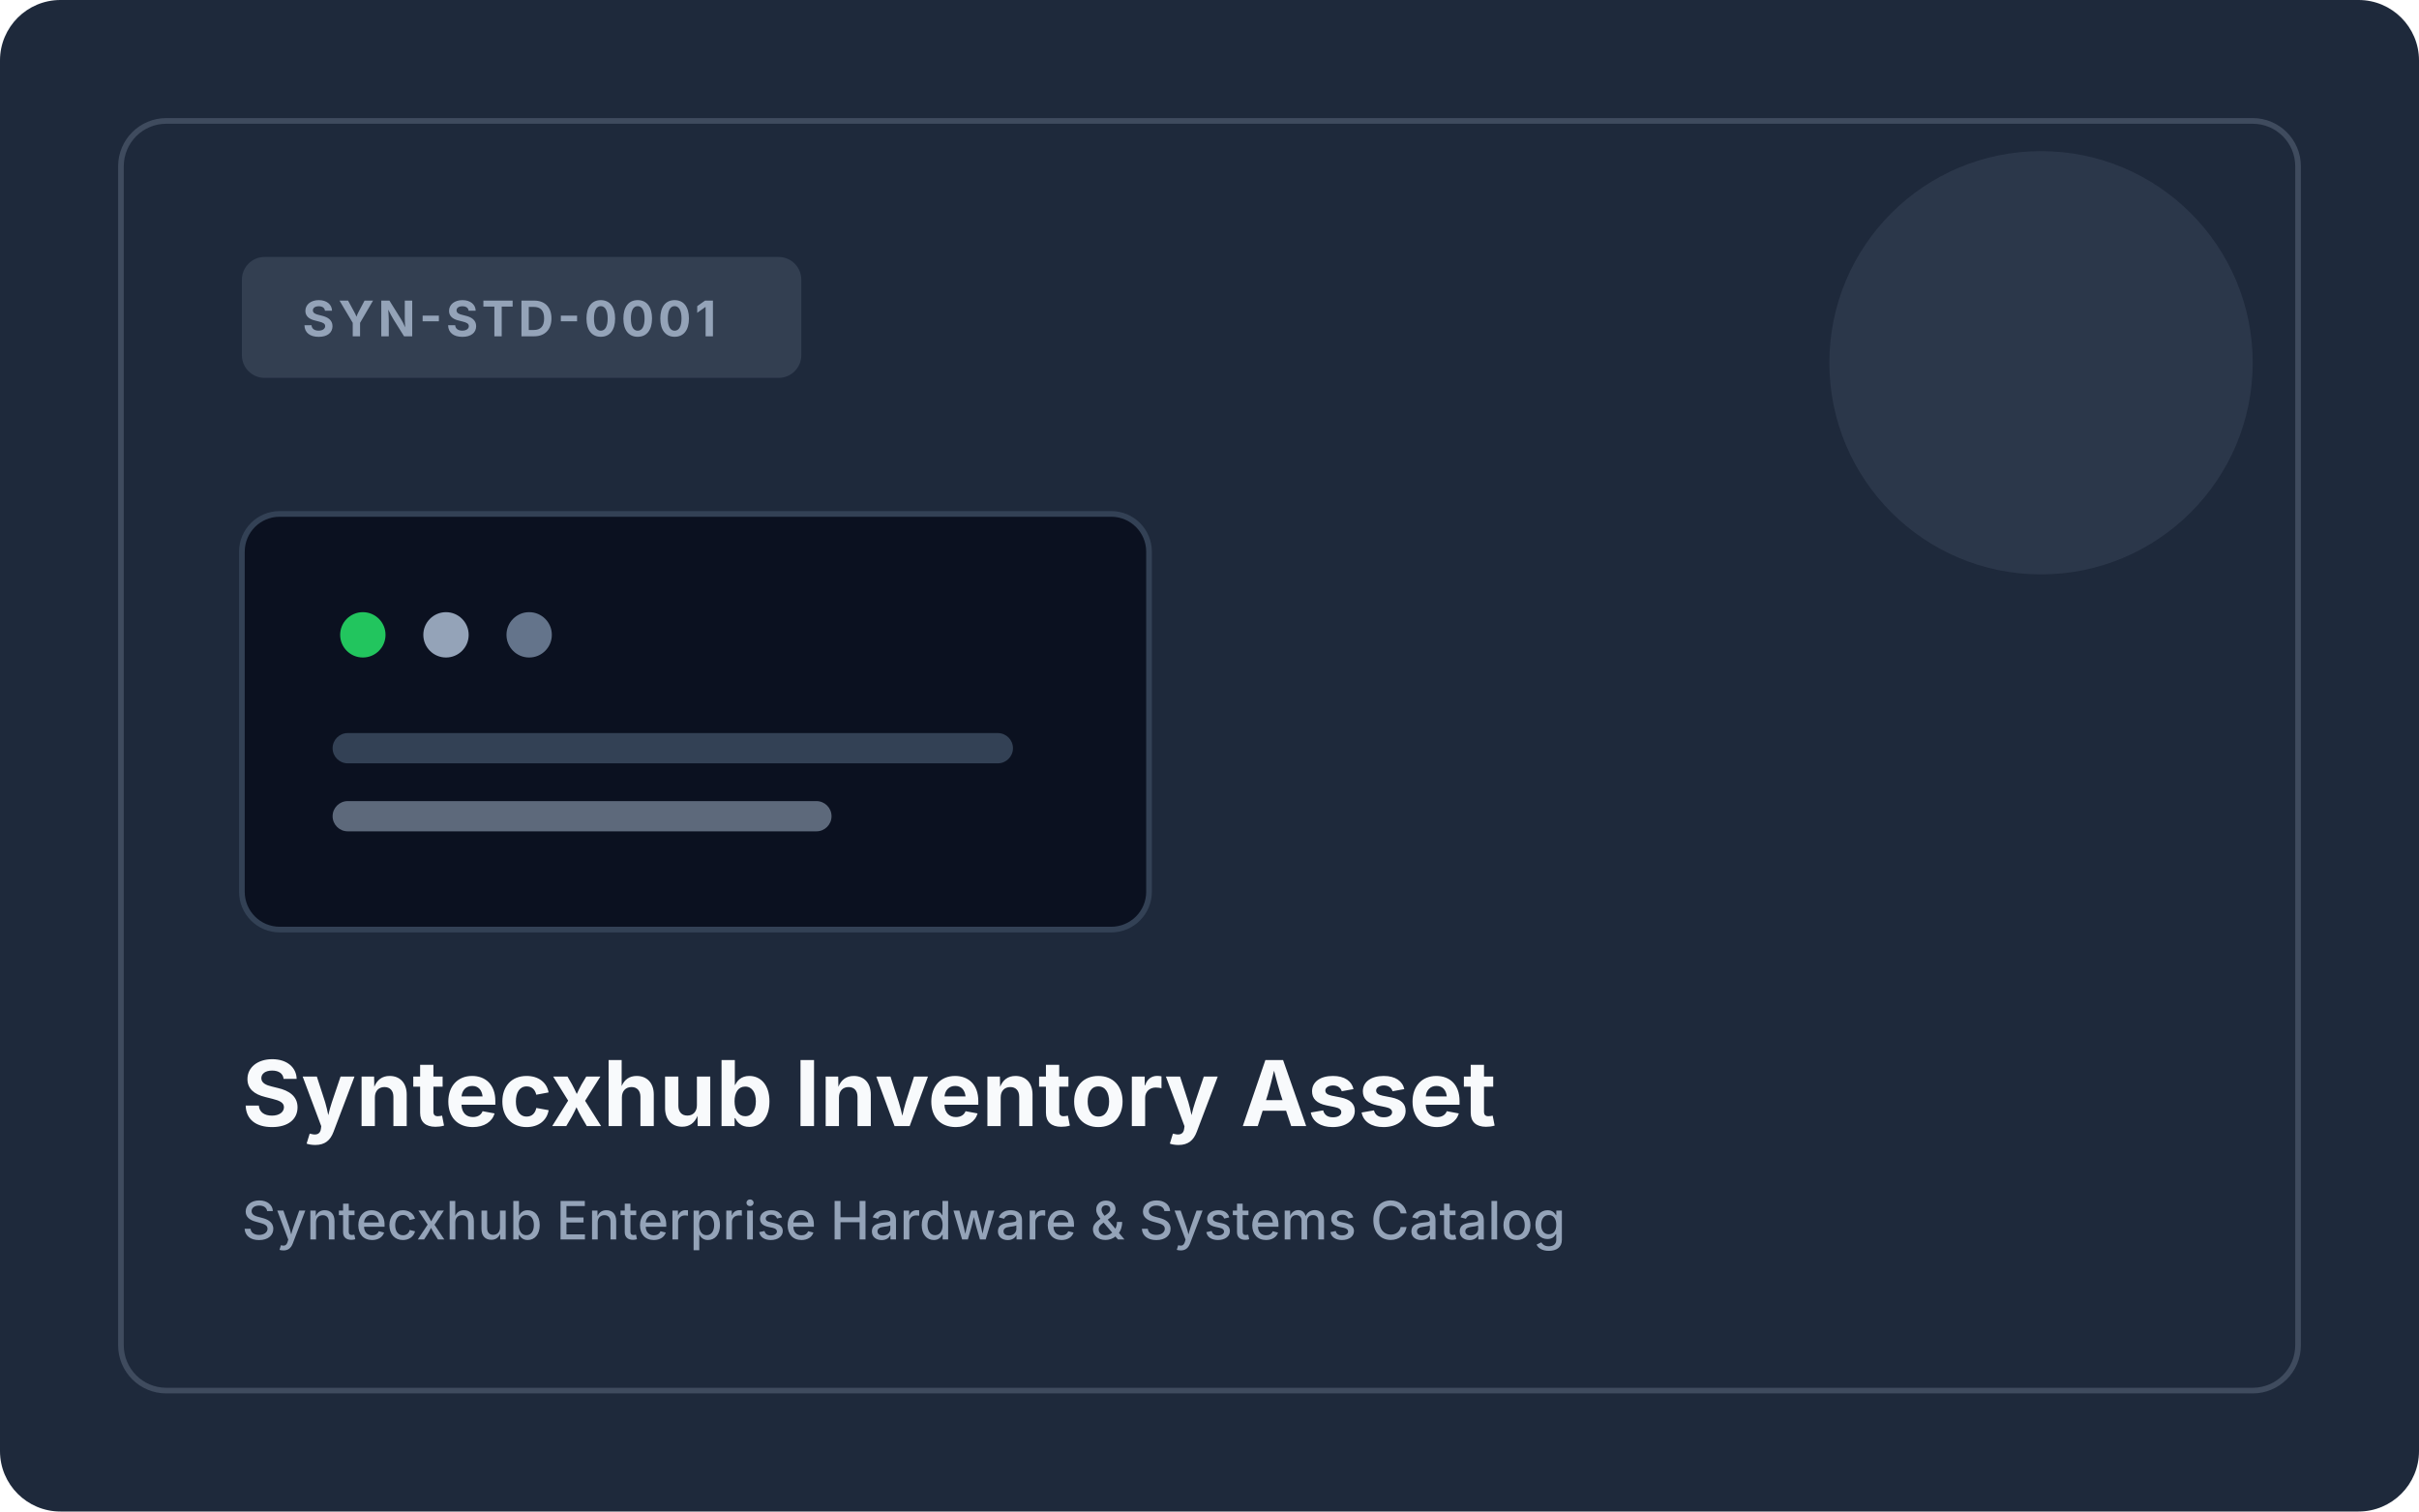
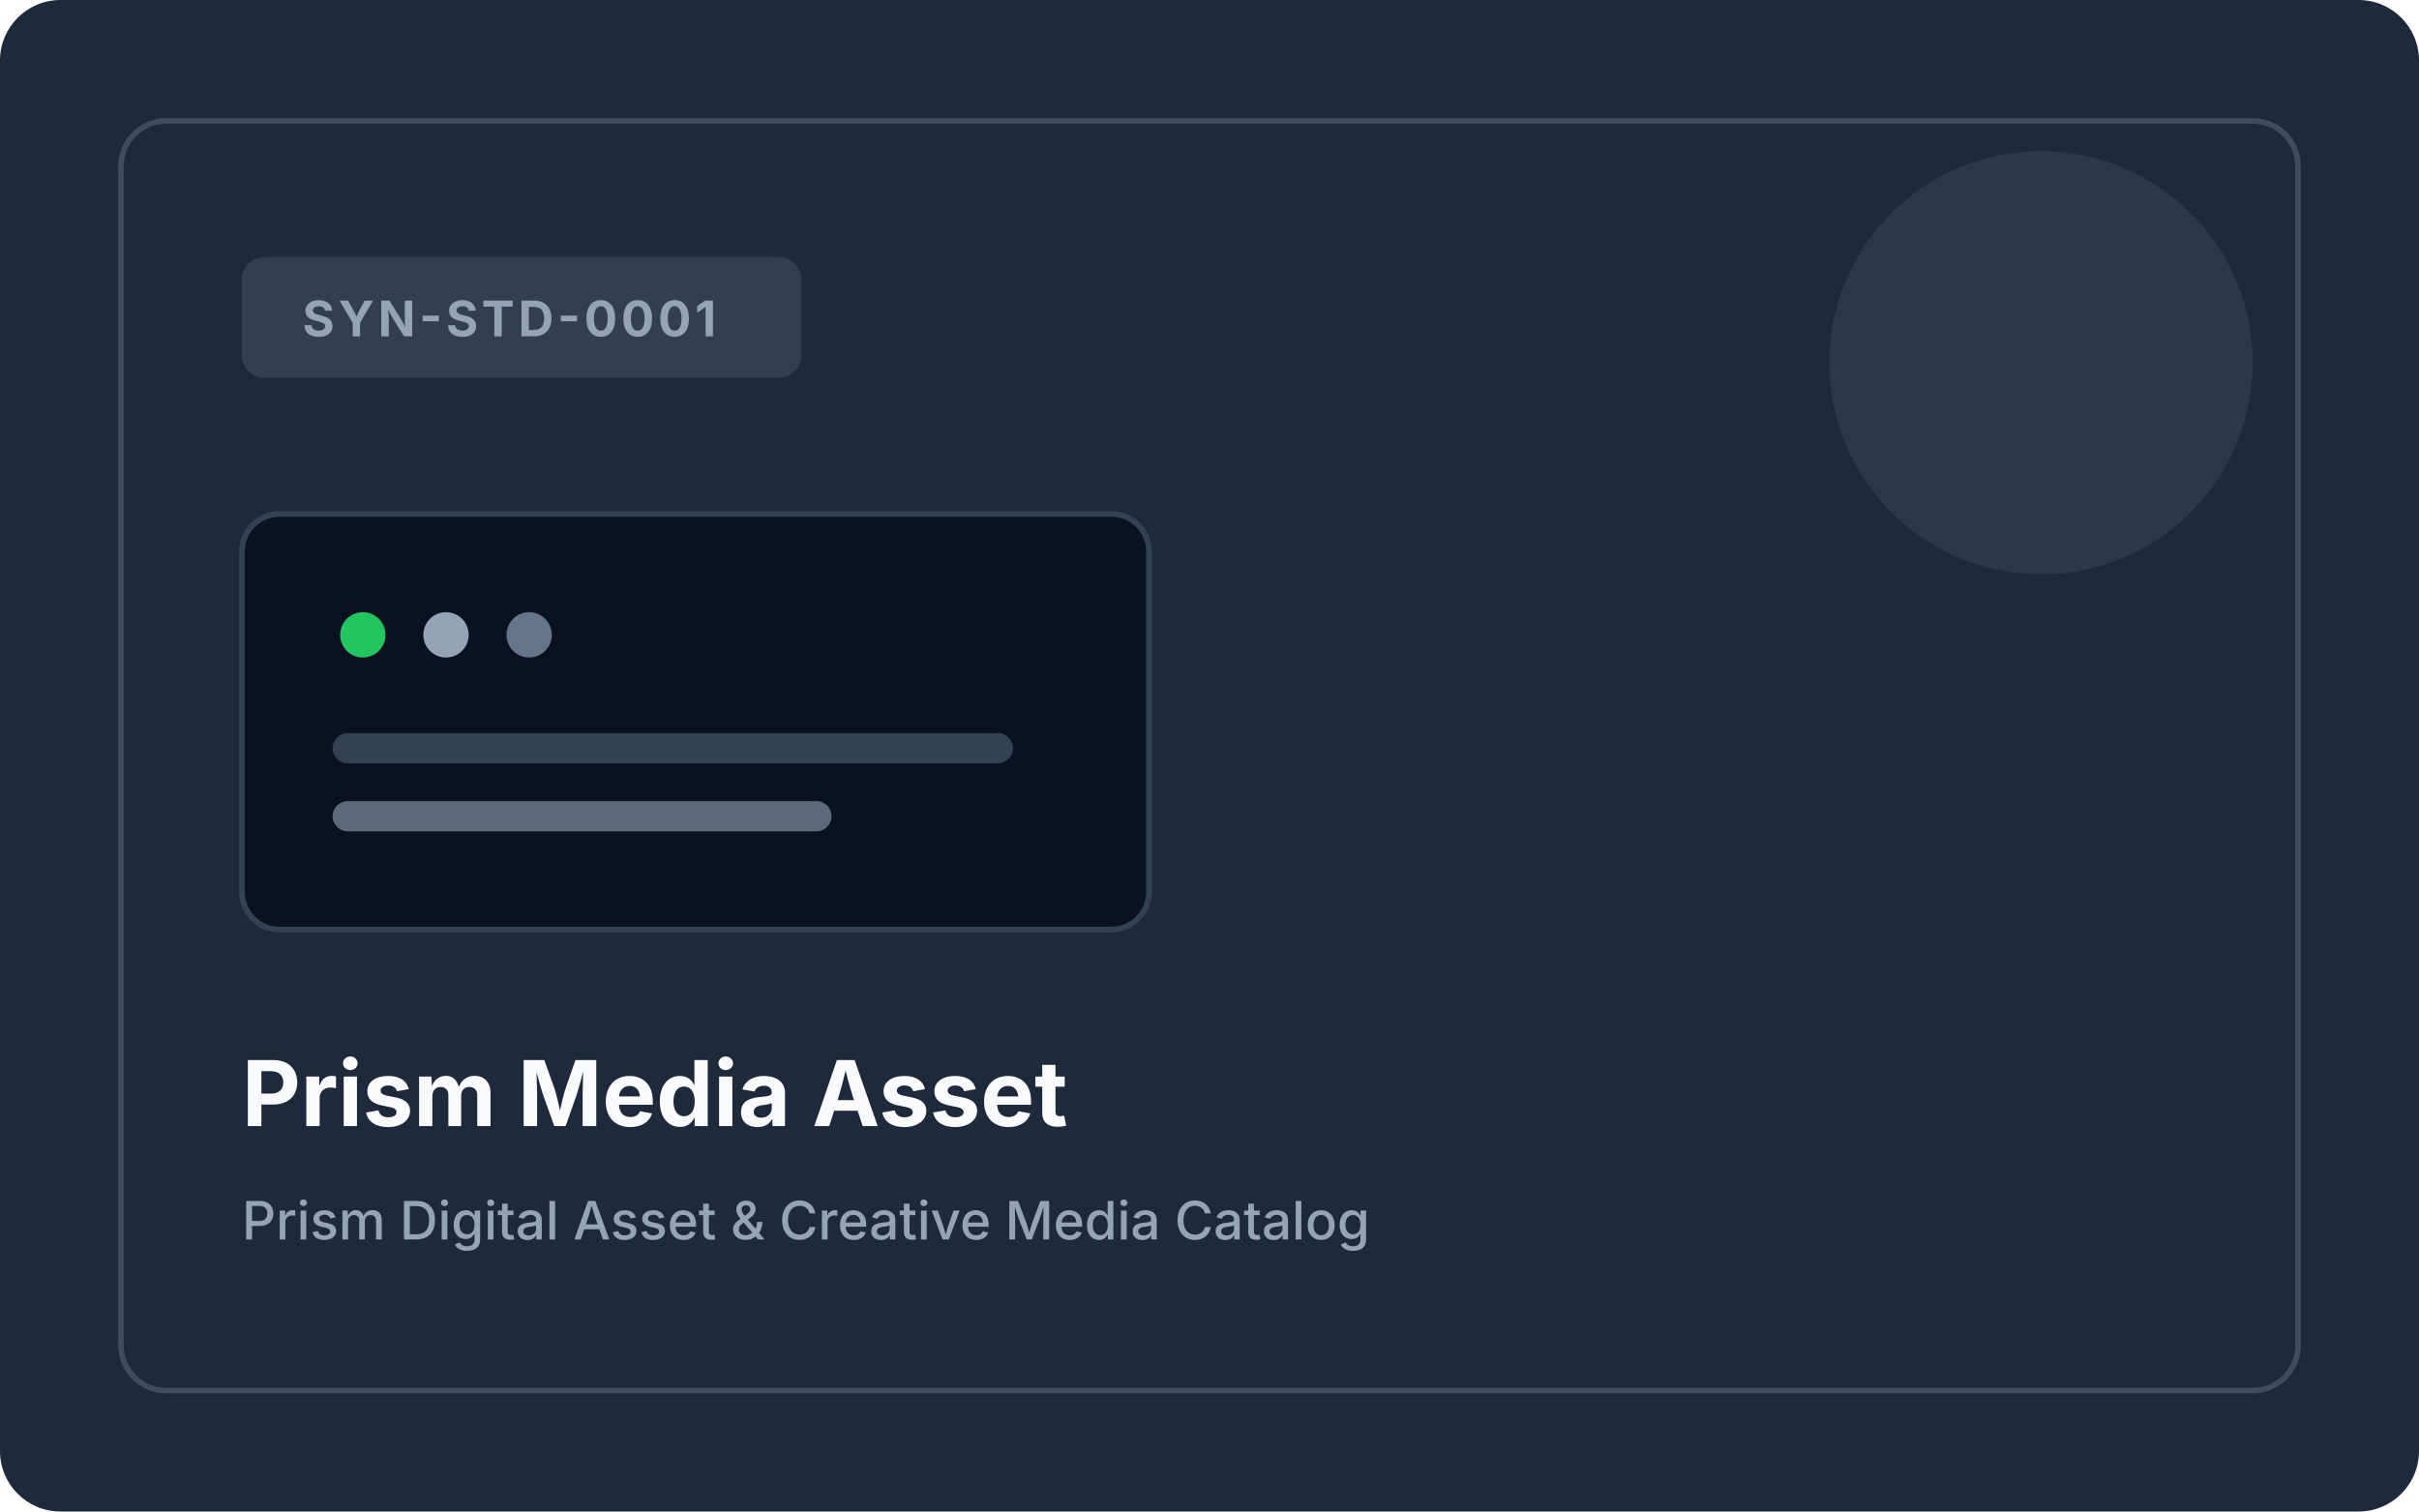
<svg xmlns="http://www.w3.org/2000/svg" viewBox="0 0 640 400" width="640" height="400">
  <defs>
    <linearGradient id="bg-SYN-STD-0001" x1="0" y1="0" x2="1" y2="1">
      <stop offset="0%" stop-color="#1E293B" />
      <stop offset="100%" stop-color="#1E293B" />
    </linearGradient>
  </defs>
  <rect width="640" height="400" rx="16" fill="url(#bg-SYN-STD-0001)" />
  <rect x="32" y="32" width="576" height="336" rx="12" fill="none" stroke="#94A3B8" stroke-opacity="0.28" stroke-width="1.5" />
  <circle cx="540" cy="96" r="56" fill="#94A3B8" fill-opacity="0.12" />
  <rect x="64" y="68" width="148" height="32" rx="6" fill="#94A3B8" fill-opacity="0.18" />
  <text x="80" y="89" fill="#94A3B8" font-family="Inter, system-ui, sans-serif" font-size="13" font-weight="700" letter-spacing="1">SYN-STD-0001</text>
  <rect x="64" y="136" width="240" height="110" rx="10" fill="#0B1120" stroke="#334155" stroke-width="1.5" />
  <circle cx="96" cy="168" r="6" fill="#22C55E" />
  <circle cx="118" cy="168" r="6" fill="#94A3B8" />
  <circle cx="140" cy="168" r="6" fill="#64748B" />
  <rect x="88" y="194" width="180" height="8" rx="4" fill="#334155" />
  <rect x="88" y="212" width="132" height="8" rx="4" fill="#94A3B8" fill-opacity="0.6" />
-   <text x="64" y="298" fill="#F8FAFC" font-family="Inter, system-ui, sans-serif" font-size="24" font-weight="700">Syntecxhub Inventory Asset</text>
-   <text x="64" y="328" fill="#94A3B8" font-family="Inter, system-ui, sans-serif" font-size="14" font-weight="500">Syntecxhub Enterprise Hardware &amp; Systems Catalog</text>
+   <text x="64" y="298" fill="#F8FAFC" font-family="Inter, system-ui, sans-serif" font-size="24" font-weight="700">Prism Media Asset</text>
+   <text x="64" y="328" fill="#94A3B8" font-family="Inter, system-ui, sans-serif" font-size="14" font-weight="500">Prism Digital Asset &amp; Creative Media Catalog</text>
</svg>
